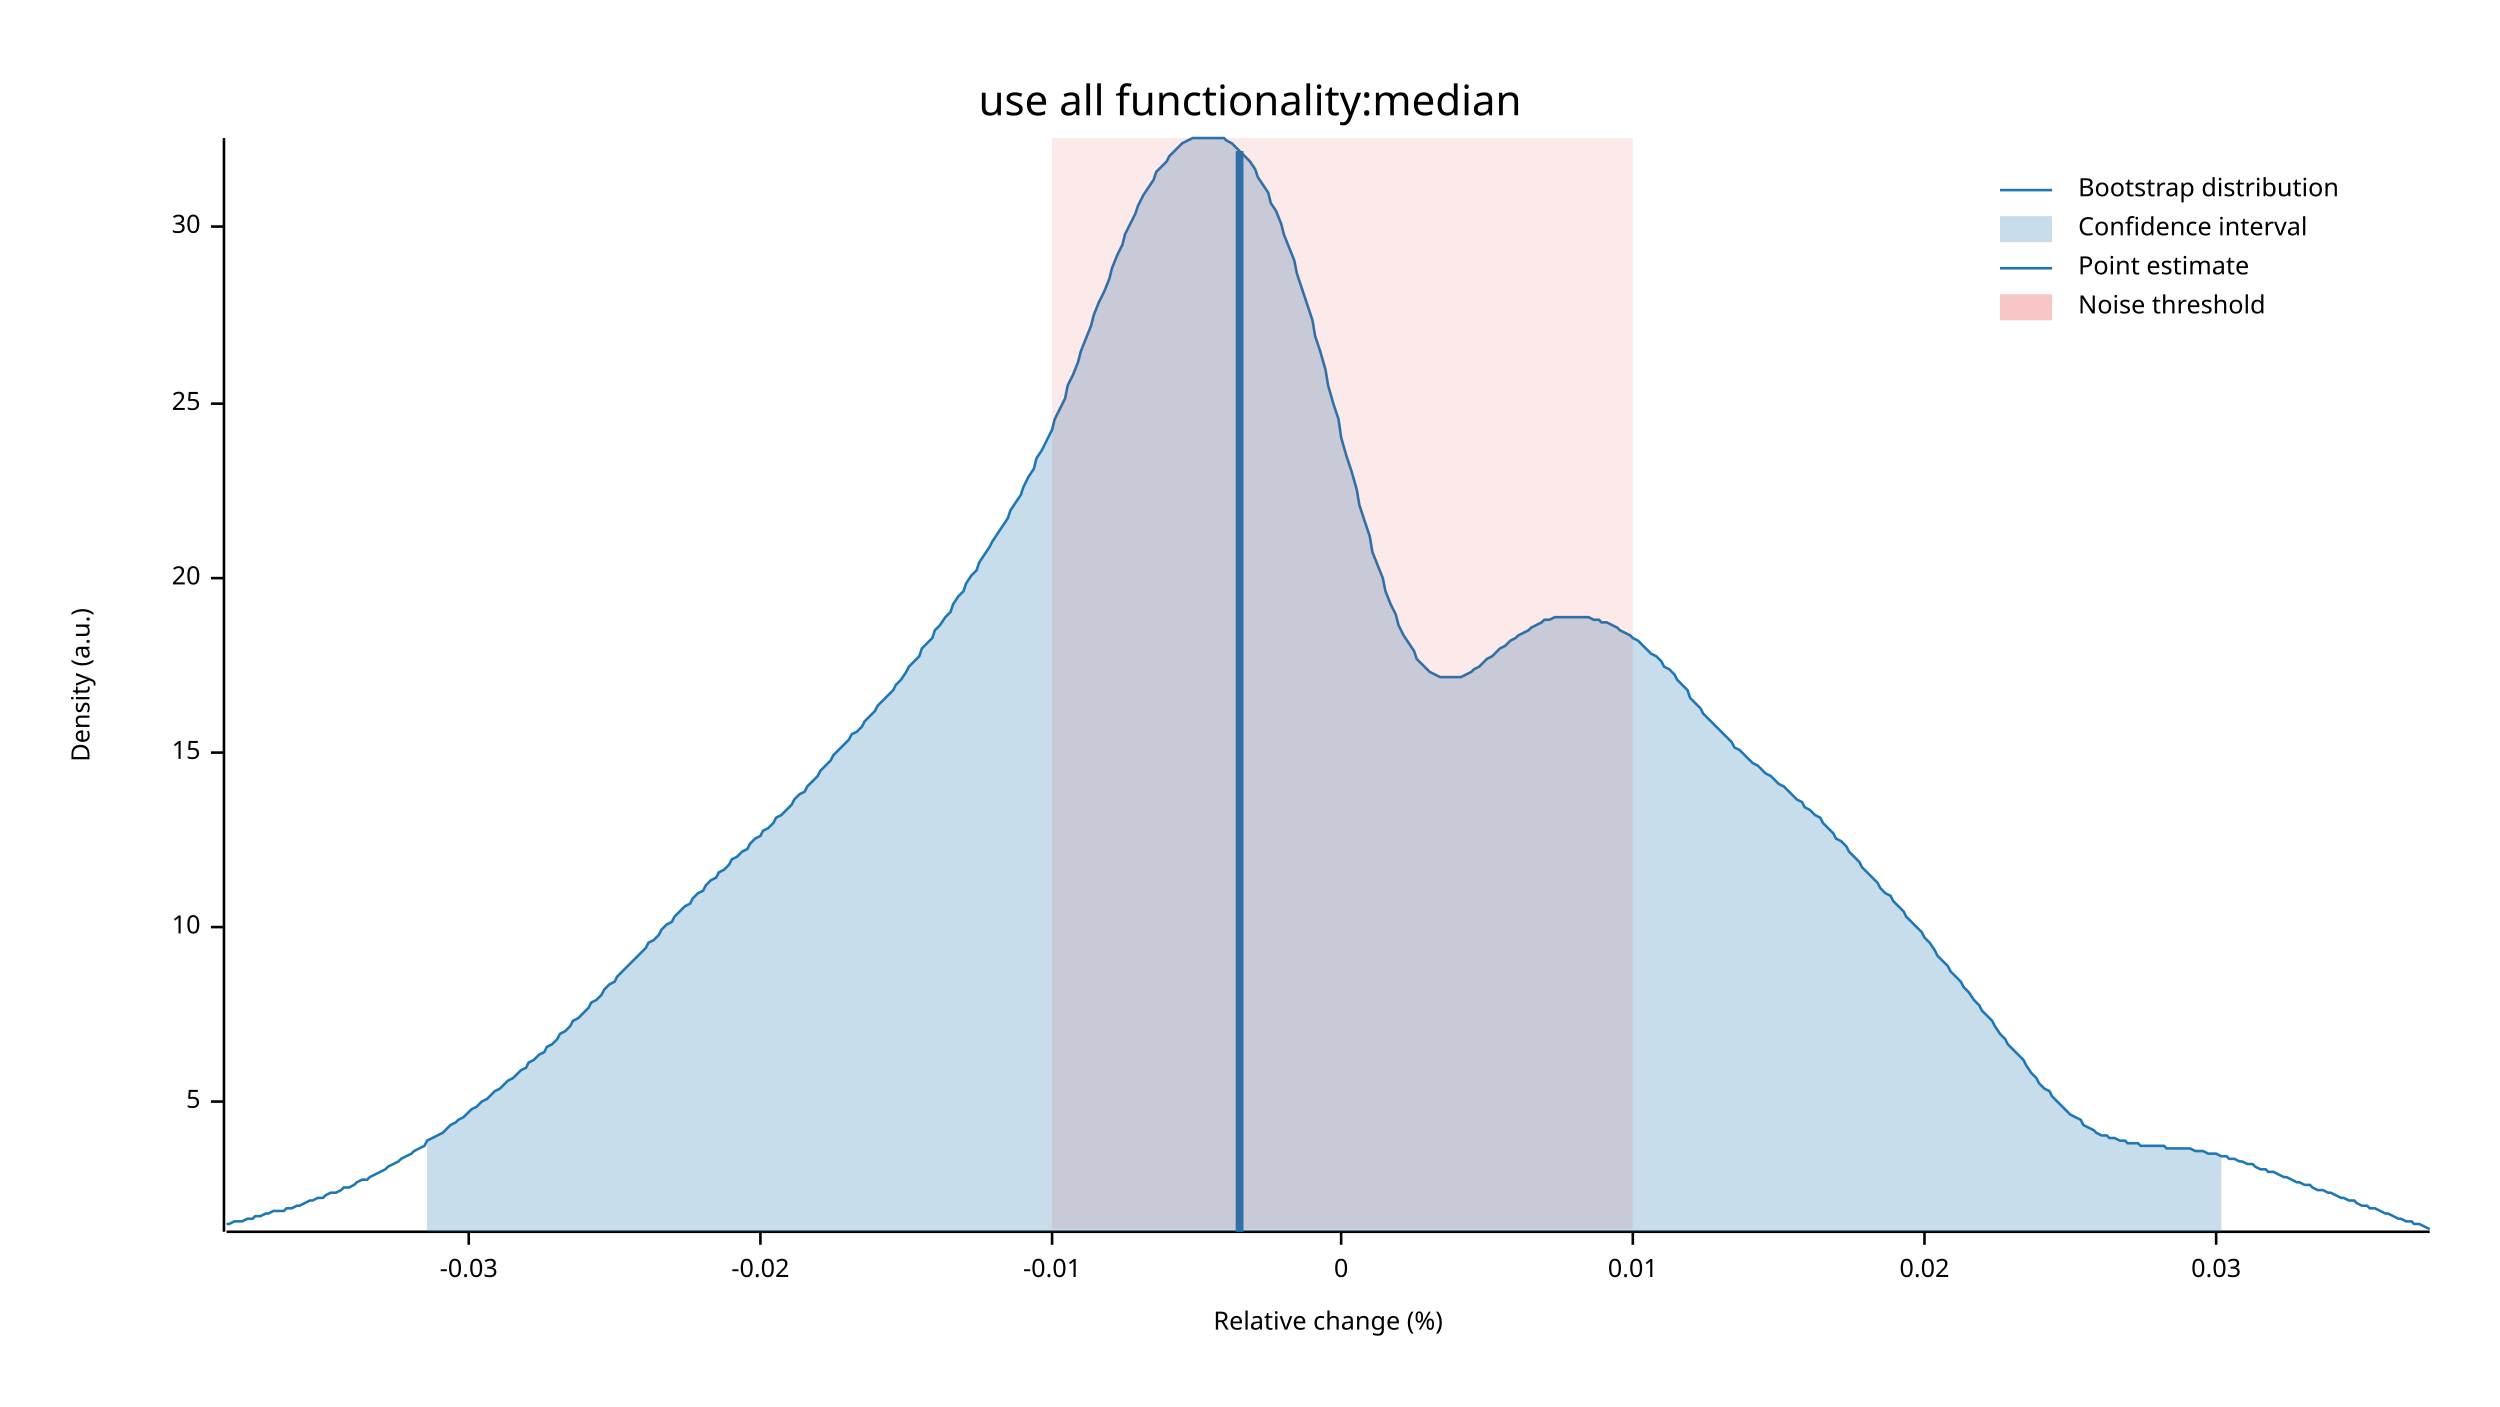
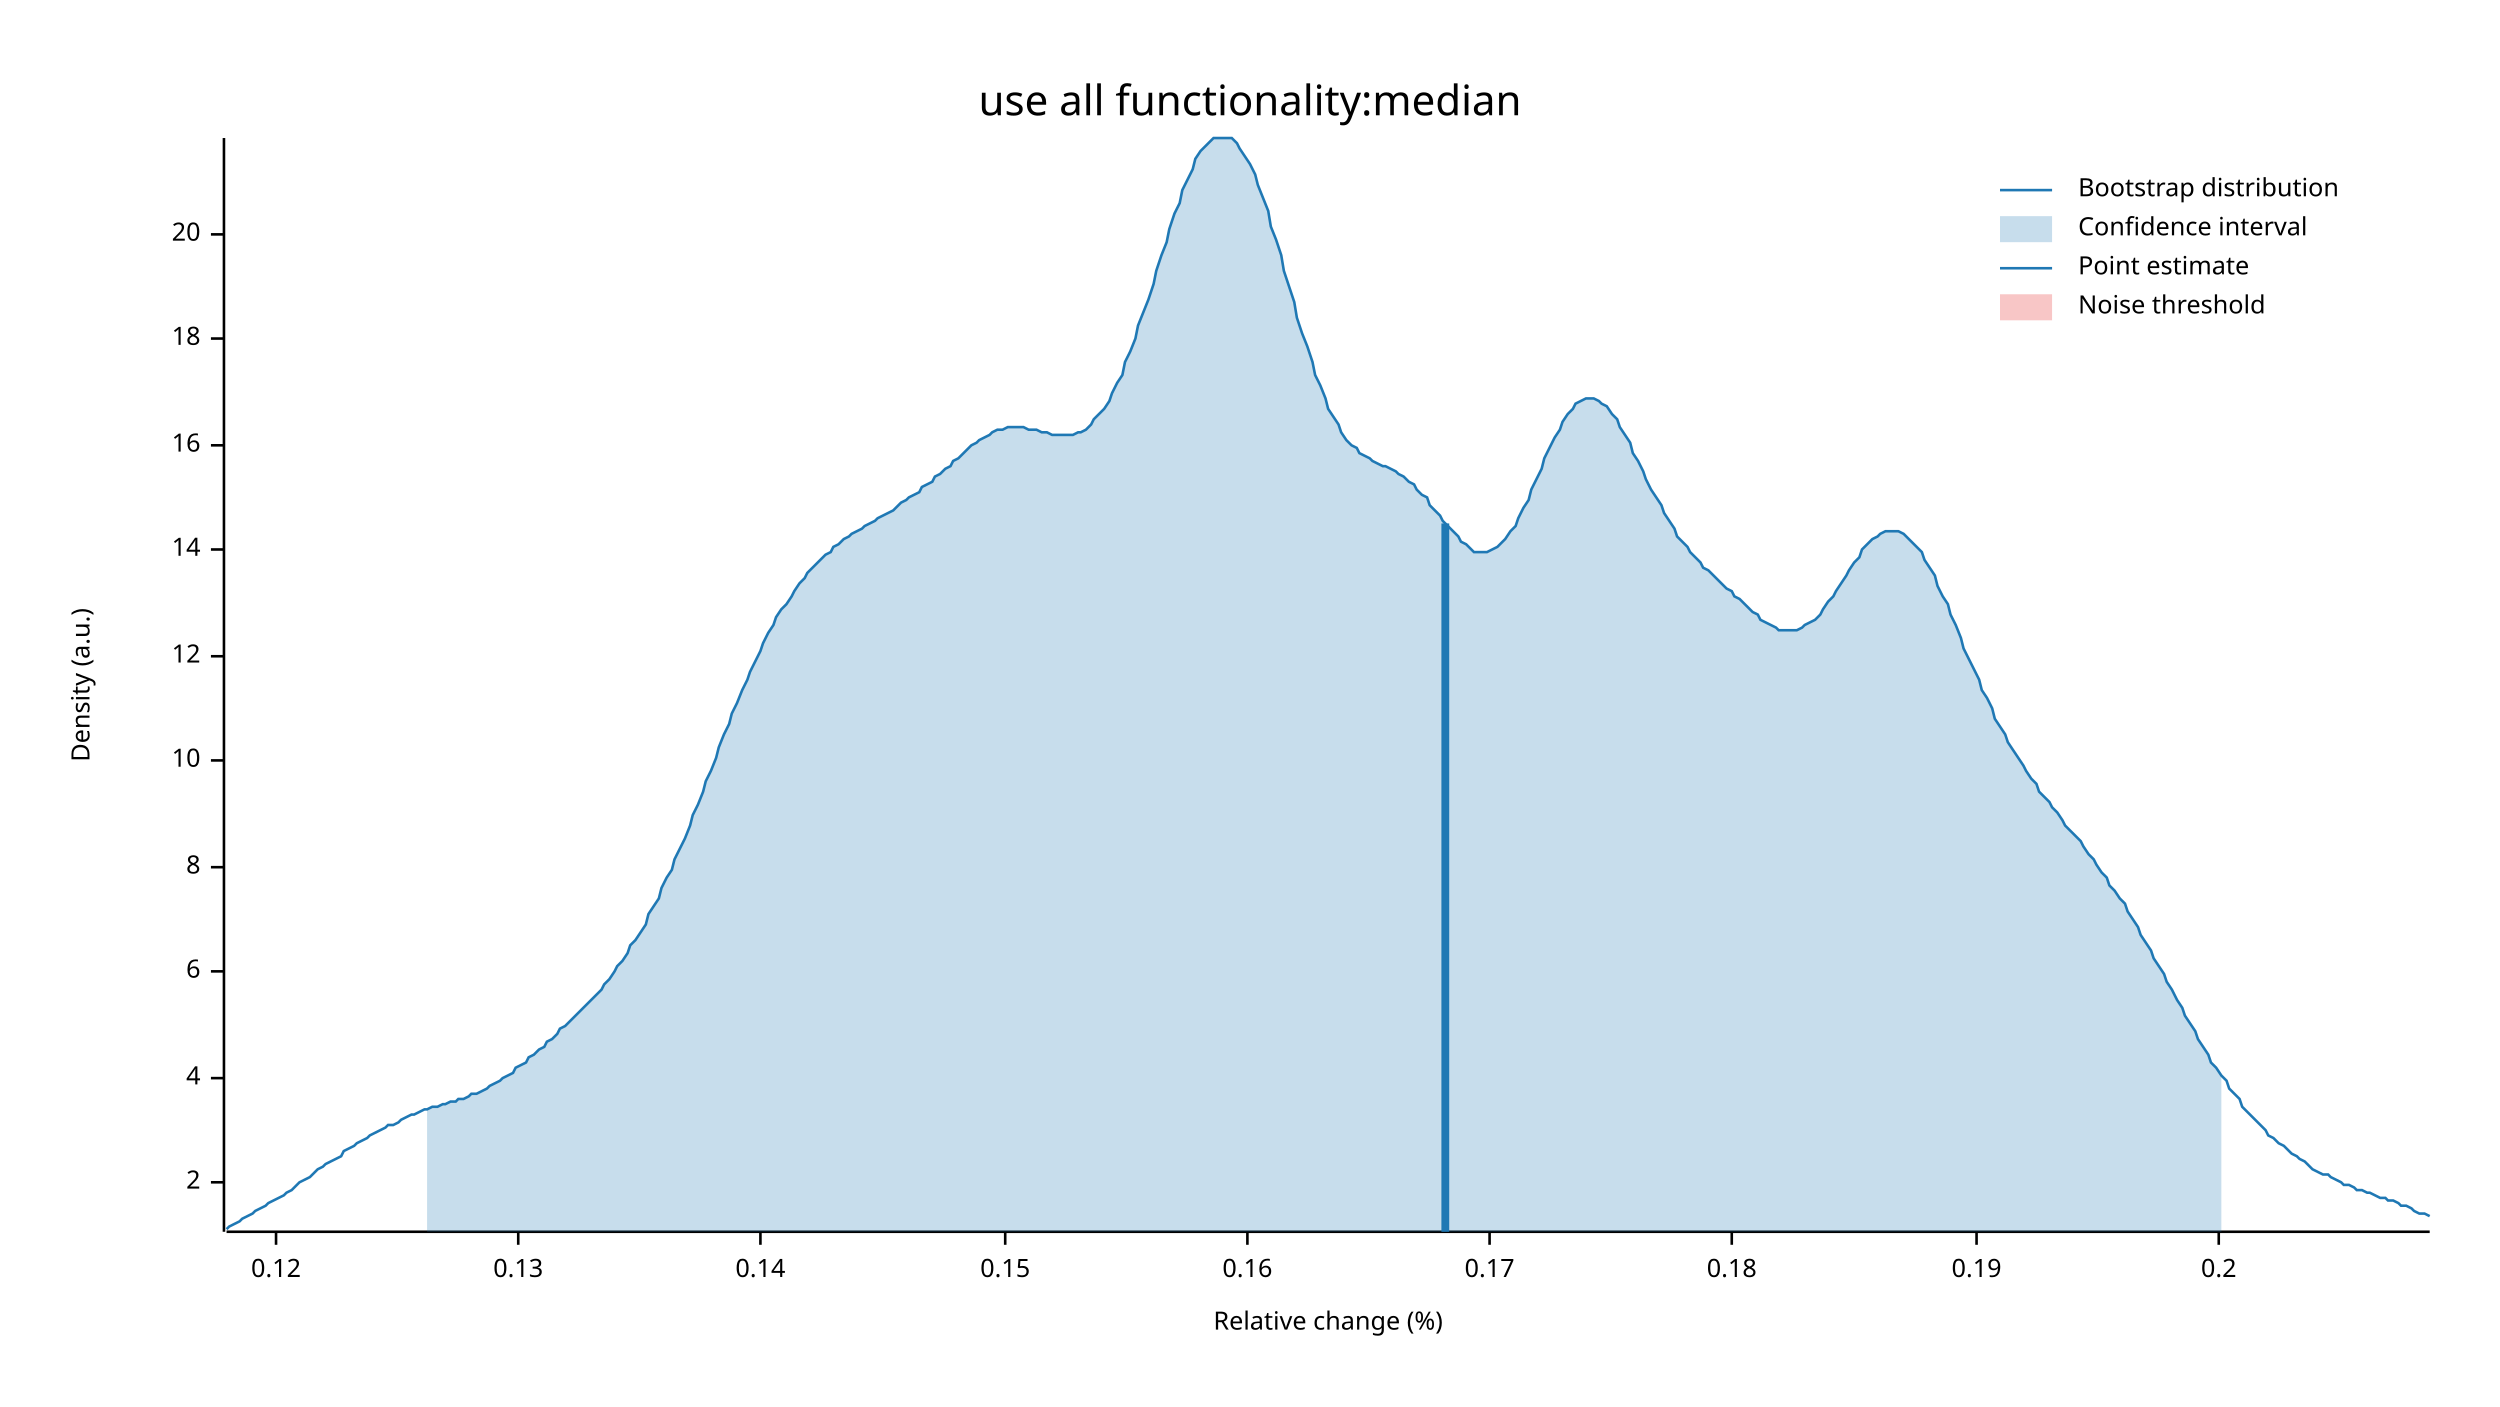
<svg xmlns="http://www.w3.org/2000/svg" width="960" height="540">
  <text x="480" y="32" dy="0.76em" text-anchor="middle" font-family="sans-serif" font-size="16.129" opacity="1" fill="#000000">
use all functionality:median
</text>
  <text x="27" y="263" dy="0.76em" text-anchor="middle" font-family="sans-serif" font-size="9.677" opacity="1" fill="#000000" transform="rotate(270, 27, 263)">
Density (a.u.)
</text>
  <text x="510" y="513" dy="-0.5ex" text-anchor="middle" font-family="sans-serif" font-size="9.677" opacity="1" fill="#000000">
Relative change (%)
</text>
  <polyline fill="none" opacity="1" stroke="#000000" stroke-width="1" points="86,53 86,473 " />
-   <text x="77" y="423" dy="0.5ex" text-anchor="end" font-family="sans-serif" font-size="9.677" opacity="1" fill="#000000">
- 5
+   <text x="77" y="454" dy="0.5ex" text-anchor="end" font-family="sans-serif" font-size="9.677" opacity="1" fill="#000000">
+ 2
</text>
-   <polyline fill="none" opacity="1" stroke="#000000" stroke-width="1" points="81,423 86,423 " />
-   <text x="77" y="356" dy="0.5ex" text-anchor="end" font-family="sans-serif" font-size="9.677" opacity="1" fill="#000000">
+   <polyline fill="none" opacity="1" stroke="#000000" stroke-width="1" points="81,454 86,454 " />
+   <text x="77" y="414" dy="0.5ex" text-anchor="end" font-family="sans-serif" font-size="9.677" opacity="1" fill="#000000">
+ 4
+ </text>
+   <polyline fill="none" opacity="1" stroke="#000000" stroke-width="1" points="81,414 86,414 " />
+   <text x="77" y="373" dy="0.5ex" text-anchor="end" font-family="sans-serif" font-size="9.677" opacity="1" fill="#000000">
+ 6
+ </text>
+   <polyline fill="none" opacity="1" stroke="#000000" stroke-width="1" points="81,373 86,373 " />
+   <text x="77" y="333" dy="0.5ex" text-anchor="end" font-family="sans-serif" font-size="9.677" opacity="1" fill="#000000">
+ 8
+ </text>
+   <polyline fill="none" opacity="1" stroke="#000000" stroke-width="1" points="81,333 86,333 " />
+   <text x="77" y="292" dy="0.5ex" text-anchor="end" font-family="sans-serif" font-size="9.677" opacity="1" fill="#000000">
10
</text>
-   <polyline fill="none" opacity="1" stroke="#000000" stroke-width="1" points="81,356 86,356 " />
-   <text x="77" y="289" dy="0.5ex" text-anchor="end" font-family="sans-serif" font-size="9.677" opacity="1" fill="#000000">
- 15
+   <polyline fill="none" opacity="1" stroke="#000000" stroke-width="1" points="81,292 86,292 " />
+   <text x="77" y="252" dy="0.5ex" text-anchor="end" font-family="sans-serif" font-size="9.677" opacity="1" fill="#000000">
+ 12
</text>
-   <polyline fill="none" opacity="1" stroke="#000000" stroke-width="1" points="81,289 86,289 " />
-   <text x="77" y="222" dy="0.5ex" text-anchor="end" font-family="sans-serif" font-size="9.677" opacity="1" fill="#000000">
+   <polyline fill="none" opacity="1" stroke="#000000" stroke-width="1" points="81,252 86,252 " />
+   <text x="77" y="211" dy="0.5ex" text-anchor="end" font-family="sans-serif" font-size="9.677" opacity="1" fill="#000000">
+ 14
+ </text>
+   <polyline fill="none" opacity="1" stroke="#000000" stroke-width="1" points="81,211 86,211 " />
+   <text x="77" y="171" dy="0.5ex" text-anchor="end" font-family="sans-serif" font-size="9.677" opacity="1" fill="#000000">
+ 16
+ </text>
+   <polyline fill="none" opacity="1" stroke="#000000" stroke-width="1" points="81,171 86,171 " />
+   <text x="77" y="130" dy="0.5ex" text-anchor="end" font-family="sans-serif" font-size="9.677" opacity="1" fill="#000000">
+ 18
+ </text>
+   <polyline fill="none" opacity="1" stroke="#000000" stroke-width="1" points="81,130 86,130 " />
+   <text x="77" y="90" dy="0.5ex" text-anchor="end" font-family="sans-serif" font-size="9.677" opacity="1" fill="#000000">
20
</text>
-   <polyline fill="none" opacity="1" stroke="#000000" stroke-width="1" points="81,222 86,222 " />
-   <text x="77" y="155" dy="0.5ex" text-anchor="end" font-family="sans-serif" font-size="9.677" opacity="1" fill="#000000">
- 25
+   <polyline fill="none" opacity="1" stroke="#000000" stroke-width="1" points="81,90 86,90 " />
+   <polyline fill="none" opacity="1" stroke="#000000" stroke-width="1" points="87,473 933,473 " />
+   <text x="106" y="483" dy="0.76em" text-anchor="middle" font-family="sans-serif" font-size="9.677" opacity="1" fill="#000000">
+ 0.12
</text>
-   <polyline fill="none" opacity="1" stroke="#000000" stroke-width="1" points="81,155 86,155 " />
-   <text x="77" y="87" dy="0.5ex" text-anchor="end" font-family="sans-serif" font-size="9.677" opacity="1" fill="#000000">
- 30
+   <polyline fill="none" opacity="1" stroke="#000000" stroke-width="1" points="106,473 106,478 " />
+   <text x="199" y="483" dy="0.76em" text-anchor="middle" font-family="sans-serif" font-size="9.677" opacity="1" fill="#000000">
+ 0.13
</text>
-   <polyline fill="none" opacity="1" stroke="#000000" stroke-width="1" points="81,87 86,87 " />
-   <polyline fill="none" opacity="1" stroke="#000000" stroke-width="1" points="87,473 933,473 " />
-   <text x="180" y="483" dy="0.76em" text-anchor="middle" font-family="sans-serif" font-size="9.677" opacity="1" fill="#000000">
- -0.03
- </text>
-   <polyline fill="none" opacity="1" stroke="#000000" stroke-width="1" points="180,473 180,478 " />
+   <polyline fill="none" opacity="1" stroke="#000000" stroke-width="1" points="199,473 199,478 " />
  <text x="292" y="483" dy="0.76em" text-anchor="middle" font-family="sans-serif" font-size="9.677" opacity="1" fill="#000000">
- -0.02
+ 0.14
</text>
  <polyline fill="none" opacity="1" stroke="#000000" stroke-width="1" points="292,473 292,478 " />
-   <text x="404" y="483" dy="0.76em" text-anchor="middle" font-family="sans-serif" font-size="9.677" opacity="1" fill="#000000">
- -0.01
+   <text x="386" y="483" dy="0.76em" text-anchor="middle" font-family="sans-serif" font-size="9.677" opacity="1" fill="#000000">
+ 0.15
</text>
-   <polyline fill="none" opacity="1" stroke="#000000" stroke-width="1" points="404,473 404,478 " />
-   <text x="515" y="483" dy="0.76em" text-anchor="middle" font-family="sans-serif" font-size="9.677" opacity="1" fill="#000000">
- 0
+   <polyline fill="none" opacity="1" stroke="#000000" stroke-width="1" points="386,473 386,478 " />
+   <text x="479" y="483" dy="0.76em" text-anchor="middle" font-family="sans-serif" font-size="9.677" opacity="1" fill="#000000">
+ 0.16
</text>
-   <polyline fill="none" opacity="1" stroke="#000000" stroke-width="1" points="515,473 515,478 " />
-   <text x="627" y="483" dy="0.76em" text-anchor="middle" font-family="sans-serif" font-size="9.677" opacity="1" fill="#000000">
- 0.01
+   <polyline fill="none" opacity="1" stroke="#000000" stroke-width="1" points="479,473 479,478 " />
+   <text x="572" y="483" dy="0.76em" text-anchor="middle" font-family="sans-serif" font-size="9.677" opacity="1" fill="#000000">
+ 0.17
</text>
-   <polyline fill="none" opacity="1" stroke="#000000" stroke-width="1" points="627,473 627,478 " />
-   <text x="739" y="483" dy="0.76em" text-anchor="middle" font-family="sans-serif" font-size="9.677" opacity="1" fill="#000000">
- 0.02
+   <polyline fill="none" opacity="1" stroke="#000000" stroke-width="1" points="572,473 572,478 " />
+   <text x="665" y="483" dy="0.76em" text-anchor="middle" font-family="sans-serif" font-size="9.677" opacity="1" fill="#000000">
+ 0.18
</text>
-   <polyline fill="none" opacity="1" stroke="#000000" stroke-width="1" points="739,473 739,478 " />
-   <text x="851" y="483" dy="0.76em" text-anchor="middle" font-family="sans-serif" font-size="9.677" opacity="1" fill="#000000">
- 0.03
+   <polyline fill="none" opacity="1" stroke="#000000" stroke-width="1" points="665,473 665,478 " />
+   <text x="759" y="483" dy="0.76em" text-anchor="middle" font-family="sans-serif" font-size="9.677" opacity="1" fill="#000000">
+ 0.19
</text>
-   <polyline fill="none" opacity="1" stroke="#000000" stroke-width="1" points="851,473 851,478 " />
-   <polyline fill="none" opacity="1" stroke="#1F78B4" stroke-width="1" points="87,470 88,470 90,469 92,469 93,469 95,468 97,468 98,467 100,467 102,466 103,466 105,465 107,465 109,465 110,464 112,464 114,463 115,463 117,462 119,461 120,461 122,460 124,460 125,459 127,458 129,458 131,457 132,456 134,456 136,455 137,454 139,453 141,453 142,452 144,451 146,450 148,449 149,448 151,447 153,446 154,445 156,444 158,443 159,442 161,441 163,440 164,438 166,437 168,436 170,435 171,434 173,432 175,431 176,430 178,429 180,427 181,426 183,425 185,423 187,422 188,421 190,419 192,418 193,417 195,415 197,414 198,413 200,411 202,410 203,408 205,407 207,405 209,404 210,402 212,401 214,399 215,397 217,396 219,394 220,392 222,391 224,389 226,387 227,385 229,384 231,382 232,380 234,378 236,377 237,375 239,373 241,371 242,370 244,368 246,366 248,364 249,362 251,361 253,359 254,357 256,355 258,354 259,352 261,350 263,348 265,347 266,345 268,343 270,342 271,340 273,338 275,337 276,335 278,334 280,332 281,330 283,329 285,327 287,326 288,324 290,322 292,321 293,319 295,318 297,316 298,314 300,313 302,311 304,309 305,307 307,305 309,304 310,302 312,300 314,298 315,296 317,294 319,292 320,290 322,288 324,286 326,284 327,282 329,281 331,279 332,277 334,275 336,273 337,271 339,269 341,267 343,265 344,263 346,261 348,258 349,256 351,254 353,252 354,249 356,247 358,245 359,242 361,240 363,237 365,235 366,232 368,229 370,227 371,224 373,221 375,219 376,216 378,213 380,210 381,208 383,205 385,202 387,199 388,196 390,193 392,190 393,187 395,183 397,180 398,176 400,173 402,169 404,165 405,161 407,157 409,153 410,148 412,144 414,139 415,135 417,130 419,125 420,121 422,116 424,112 426,107 427,103 429,98 431,94 432,90 434,86 436,82 437,79 439,75 441,72 443,69 444,66 446,64 448,62 449,60 451,58 453,56 454,55 456,54 458,53 459,53 461,53 463,53 465,53 466,53 468,53 470,53 471,54 473,55 475,57 476,58 478,60 480,62 482,65 483,68 485,71 487,74 488,78 490,81 492,86 493,90 495,95 497,100 498,105 500,111 502,117 504,123 505,129 507,135 509,142 510,148 512,155 514,161 515,168 517,175 519,181 521,188 522,194 524,200 526,206 527,212 529,217 531,222 532,227 534,232 536,236 537,240 539,244 541,247 543,250 544,253 546,255 548,257 549,258 551,259 553,260 554,260 556,260 558,260 560,260 561,260 563,259 565,258 566,257 568,256 570,254 571,253 573,252 575,250 576,249 578,248 580,246 582,245 583,244 585,243 587,242 588,241 590,240 592,239 593,238 595,238 597,237 599,237 600,237 602,237 604,237 605,237 607,237 609,237 610,237 612,238 614,238 615,239 617,239 619,240 621,241 622,242 624,243 626,244 627,245 629,246 631,248 632,249 634,251 636,252 638,254 639,256 641,257 643,259 644,261 646,263 648,265 649,268 651,270 653,272 654,274 656,276 658,278 660,280 661,281 663,283 665,285 666,287 668,288 670,290 671,291 673,293 675,294 676,295 678,297 680,298 682,300 683,301 685,302 687,304 688,305 690,307 692,308 693,310 695,311 697,313 699,314 700,316 702,318 704,320 705,322 707,323 709,325 710,327 712,329 714,331 715,333 717,335 719,337 721,339 722,341 724,343 726,344 727,346 729,348 731,350 732,352 734,354 736,356 738,358 739,360 741,362 743,365 744,367 746,369 748,371 749,373 751,375 753,377 754,379 756,381 758,384 760,386 761,388 763,390 765,392 766,394 768,397 770,399 771,401 773,403 775,405 777,407 778,409 780,412 782,414 783,416 785,418 787,419 788,421 790,423 792,425 793,426 795,428 797,429 799,430 800,432 802,433 804,434 805,435 807,436 809,436 810,437 812,437 814,438 816,438 817,439 819,439 821,439 822,440 824,440 826,440 827,440 829,440 831,440 832,441 834,441 836,441 838,441 839,441 841,441 843,442 844,442 846,442 848,443 849,443 851,443 853,444 855,444 856,445 858,445 860,446 861,446 863,447 865,447 866,448 868,449 870,449 871,450 873,450 875,451 877,452 878,452 880,453 882,454 883,454 885,455 887,455 888,456 890,457 892,457 894,458 895,458 897,459 899,460 900,460 902,461 904,461 905,462 907,463 909,463 910,464 912,464 914,465 916,466 917,466 919,467 921,468 922,468 924,469 926,469 927,470 929,470 931,471 933,472 " />
-   <polygon opacity="0.25" fill="#1F78B4" points="164,438 166,437 168,436 170,435 171,434 173,432 175,431 176,430 178,429 180,427 181,426 183,425 185,423 187,422 188,421 190,419 192,418 193,417 195,415 197,414 198,413 200,411 202,410 203,408 205,407 207,405 209,404 210,402 212,401 214,399 215,397 217,396 219,394 220,392 222,391 224,389 226,387 227,385 229,384 231,382 232,380 234,378 236,377 237,375 239,373 241,371 242,370 244,368 246,366 248,364 249,362 251,361 253,359 254,357 256,355 258,354 259,352 261,350 263,348 265,347 266,345 268,343 270,342 271,340 273,338 275,337 276,335 278,334 280,332 281,330 283,329 285,327 287,326 288,324 290,322 292,321 293,319 295,318 297,316 298,314 300,313 302,311 304,309 305,307 307,305 309,304 310,302 312,300 314,298 315,296 317,294 319,292 320,290 322,288 324,286 326,284 327,282 329,281 331,279 332,277 334,275 336,273 337,271 339,269 341,267 343,265 344,263 346,261 348,258 349,256 351,254 353,252 354,249 356,247 358,245 359,242 361,240 363,237 365,235 366,232 368,229 370,227 371,224 373,221 375,219 376,216 378,213 380,210 381,208 383,205 385,202 387,199 388,196 390,193 392,190 393,187 395,183 397,180 398,176 400,173 402,169 404,165 405,161 407,157 409,153 410,148 412,144 414,139 415,135 417,130 419,125 420,121 422,116 424,112 426,107 427,103 429,98 431,94 432,90 434,86 436,82 437,79 439,75 441,72 443,69 444,66 446,64 448,62 449,60 451,58 453,56 454,55 456,54 458,53 459,53 461,53 463,53 465,53 466,53 468,53 470,53 471,54 473,55 475,57 476,58 478,60 480,62 482,65 483,68 485,71 487,74 488,78 490,81 492,86 493,90 495,95 497,100 498,105 500,111 502,117 504,123 505,129 507,135 509,142 510,148 512,155 514,161 515,168 517,175 519,181 521,188 522,194 524,200 526,206 527,212 529,217 531,222 532,227 534,232 536,236 537,240 539,244 541,247 543,250 544,253 546,255 548,257 549,258 551,259 553,260 554,260 556,260 558,260 560,260 561,260 563,259 565,258 566,257 568,256 570,254 571,253 573,252 575,250 576,249 578,248 580,246 582,245 583,244 585,243 587,242 588,241 590,240 592,239 593,238 595,238 597,237 599,237 600,237 602,237 604,237 605,237 607,237 609,237 610,237 612,238 614,238 615,239 617,239 619,240 621,241 622,242 624,243 626,244 627,245 629,246 631,248 632,249 634,251 636,252 638,254 639,256 641,257 643,259 644,261 646,263 648,265 649,268 651,270 653,272 654,274 656,276 658,278 660,280 661,281 663,283 665,285 666,287 668,288 670,290 671,291 673,293 675,294 676,295 678,297 680,298 682,300 683,301 685,302 687,304 688,305 690,307 692,308 693,310 695,311 697,313 699,314 700,316 702,318 704,320 705,322 707,323 709,325 710,327 712,329 714,331 715,333 717,335 719,337 721,339 722,341 724,343 726,344 727,346 729,348 731,350 732,352 734,354 736,356 738,358 739,360 741,362 743,365 744,367 746,369 748,371 749,373 751,375 753,377 754,379 756,381 758,384 760,386 761,388 763,390 765,392 766,394 768,397 770,399 771,401 773,403 775,405 777,407 778,409 780,412 782,414 783,416 785,418 787,419 788,421 790,423 792,425 793,426 795,428 797,429 799,430 800,432 802,433 804,434 805,435 807,436 809,436 810,437 812,437 814,438 816,438 817,439 819,439 821,439 822,440 824,440 826,440 827,440 829,440 831,440 832,441 834,441 836,441 838,441 839,441 841,441 843,442 844,442 846,442 848,443 849,443 851,443 853,444 853,473 164,473 " />
-   <polyline fill="none" opacity="1" stroke="#1F78B4" stroke-width="3" points="476,473 476,58 " />
-   <rect x="404" y="53" width="223" height="419" opacity="0.1" fill="#E31A1C" stroke="none" />
+   <polyline fill="none" opacity="1" stroke="#000000" stroke-width="1" points="759,473 759,478 " />
+   <text x="852" y="483" dy="0.76em" text-anchor="middle" font-family="sans-serif" font-size="9.677" opacity="1" fill="#000000">
+ 0.2
+ </text>
+   <polyline fill="none" opacity="1" stroke="#000000" stroke-width="1" points="852,473 852,478 " />
+   <polyline fill="none" opacity="1" stroke="#1F78B4" stroke-width="1" points="87,472 88,471 90,470 92,469 93,468 95,467 97,466 98,465 100,464 102,463 103,462 105,461 107,460 109,459 110,458 112,457 114,455 115,454 117,453 119,452 120,451 122,449 124,448 125,447 127,446 129,445 131,444 132,442 134,441 136,440 137,439 139,438 141,437 142,436 144,435 146,434 148,433 149,432 151,432 153,431 154,430 156,429 158,428 159,428 161,427 163,426 164,426 166,425 168,425 170,424 171,424 173,423 175,423 176,422 178,422 180,421 181,420 183,420 185,419 187,418 188,417 190,416 192,415 193,414 195,413 197,412 198,410 200,409 202,408 203,406 205,405 207,403 209,402 210,400 212,399 214,397 215,395 217,394 219,392 220,391 222,389 224,387 226,385 227,384 229,382 231,380 232,378 234,376 236,373 237,371 239,369 241,366 242,363 244,361 246,358 248,355 249,351 251,348 253,345 254,341 256,337 258,334 259,330 261,326 263,322 265,317 266,313 268,309 270,304 271,300 273,296 275,291 276,287 278,282 280,278 281,274 283,270 285,265 287,261 288,258 290,254 292,250 293,247 295,243 297,240 298,237 300,234 302,232 304,229 305,227 307,224 309,222 310,220 312,218 314,216 315,215 317,213 319,212 320,210 322,209 324,207 326,206 327,205 329,204 331,203 332,202 334,201 336,200 337,199 339,198 341,197 343,196 344,195 346,193 348,192 349,191 351,190 353,189 354,187 356,186 358,185 359,183 361,182 363,180 365,179 366,177 368,176 370,174 371,173 373,171 375,170 376,169 378,168 380,167 381,166 383,165 385,165 387,164 388,164 390,164 392,164 393,164 395,165 397,165 398,165 400,166 402,166 404,167 405,167 407,167 409,167 410,167 412,167 414,166 415,166 417,165 419,163 420,161 422,159 424,157 426,154 427,151 429,147 431,144 432,139 434,135 436,130 437,125 439,120 441,115 443,109 444,104 446,98 448,93 449,88 451,82 453,78 454,73 456,69 458,65 459,61 461,58 463,56 465,54 466,53 468,53 470,53 471,53 473,53 475,55 476,57 478,60 480,63 482,67 483,71 485,76 487,81 488,87 490,92 492,98 493,104 495,110 497,116 498,122 500,128 502,133 504,139 505,144 507,148 509,153 510,157 512,160 514,163 515,166 517,169 519,171 521,172 522,174 524,175 526,176 527,177 529,178 531,179 532,179 534,180 536,181 537,182 539,183 541,185 543,186 544,188 546,190 548,191 549,194 551,196 553,198 554,200 556,202 558,204 560,206 561,208 563,209 565,211 566,212 568,212 570,212 571,212 573,211 575,210 576,209 578,207 580,204 582,202 583,199 585,195 587,192 588,188 590,184 592,180 593,176 595,172 597,168 599,165 600,162 602,159 604,157 605,155 607,154 609,153 610,153 612,153 614,154 615,155 617,156 619,159 621,161 622,164 624,167 626,170 627,174 629,177 631,181 632,184 634,188 636,191 638,194 639,197 641,200 643,203 644,206 646,208 648,210 649,212 651,214 653,216 654,218 656,219 658,221 660,223 661,224 663,226 665,227 666,229 668,230 670,232 671,233 673,235 675,236 676,238 678,239 680,240 682,241 683,242 685,242 687,242 688,242 690,242 692,241 693,240 695,239 697,238 699,236 700,234 702,231 704,229 705,227 707,224 709,221 710,219 712,216 714,214 715,211 717,209 719,207 721,206 722,205 724,204 726,204 727,204 729,204 731,205 732,206 734,208 736,210 738,212 739,215 741,218 743,221 744,225 746,229 748,232 749,236 751,240 753,245 754,249 756,253 758,257 760,261 761,265 763,268 765,272 766,276 768,279 770,282 771,285 773,288 775,291 777,294 778,296 780,299 782,301 783,304 785,306 787,308 788,310 790,312 792,315 793,317 795,319 797,321 799,323 800,325 802,328 804,330 805,332 807,335 809,337 810,340 812,342 814,345 816,347 817,350 819,353 821,356 822,359 824,362 826,365 827,368 829,371 831,374 832,377 834,380 836,384 838,387 839,390 841,393 843,396 844,399 846,402 848,405 849,408 851,410 853,413 855,415 856,418 858,420 860,422 861,425 863,427 865,429 866,430 868,432 870,434 871,436 873,437 875,439 877,440 878,441 880,443 882,444 883,445 885,446 887,448 888,449 890,450 892,451 894,451 895,452 897,453 899,454 900,455 902,455 904,456 905,457 907,457 909,458 910,458 912,459 914,460 916,460 917,461 919,461 921,462 922,463 924,463 926,464 927,465 929,466 931,466 933,467 " />
+   <polygon opacity="0.25" fill="#1F78B4" points="164,426 166,425 168,425 170,424 171,424 173,423 175,423 176,422 178,422 180,421 181,420 183,420 185,419 187,418 188,417 190,416 192,415 193,414 195,413 197,412 198,410 200,409 202,408 203,406 205,405 207,403 209,402 210,400 212,399 214,397 215,395 217,394 219,392 220,391 222,389 224,387 226,385 227,384 229,382 231,380 232,378 234,376 236,373 237,371 239,369 241,366 242,363 244,361 246,358 248,355 249,351 251,348 253,345 254,341 256,337 258,334 259,330 261,326 263,322 265,317 266,313 268,309 270,304 271,300 273,296 275,291 276,287 278,282 280,278 281,274 283,270 285,265 287,261 288,258 290,254 292,250 293,247 295,243 297,240 298,237 300,234 302,232 304,229 305,227 307,224 309,222 310,220 312,218 314,216 315,215 317,213 319,212 320,210 322,209 324,207 326,206 327,205 329,204 331,203 332,202 334,201 336,200 337,199 339,198 341,197 343,196 344,195 346,193 348,192 349,191 351,190 353,189 354,187 356,186 358,185 359,183 361,182 363,180 365,179 366,177 368,176 370,174 371,173 373,171 375,170 376,169 378,168 380,167 381,166 383,165 385,165 387,164 388,164 390,164 392,164 393,164 395,165 397,165 398,165 400,166 402,166 404,167 405,167 407,167 409,167 410,167 412,167 414,166 415,166 417,165 419,163 420,161 422,159 424,157 426,154 427,151 429,147 431,144 432,139 434,135 436,130 437,125 439,120 441,115 443,109 444,104 446,98 448,93 449,88 451,82 453,78 454,73 456,69 458,65 459,61 461,58 463,56 465,54 466,53 468,53 470,53 471,53 473,53 475,55 476,57 478,60 480,63 482,67 483,71 485,76 487,81 488,87 490,92 492,98 493,104 495,110 497,116 498,122 500,128 502,133 504,139 505,144 507,148 509,153 510,157 512,160 514,163 515,166 517,169 519,171 521,172 522,174 524,175 526,176 527,177 529,178 531,179 532,179 534,180 536,181 537,182 539,183 541,185 543,186 544,188 546,190 548,191 549,194 551,196 553,198 554,200 556,202 558,204 560,206 561,208 563,209 565,211 566,212 568,212 570,212 571,212 573,211 575,210 576,209 578,207 580,204 582,202 583,199 585,195 587,192 588,188 590,184 592,180 593,176 595,172 597,168 599,165 600,162 602,159 604,157 605,155 607,154 609,153 610,153 612,153 614,154 615,155 617,156 619,159 621,161 622,164 624,167 626,170 627,174 629,177 631,181 632,184 634,188 636,191 638,194 639,197 641,200 643,203 644,206 646,208 648,210 649,212 651,214 653,216 654,218 656,219 658,221 660,223 661,224 663,226 665,227 666,229 668,230 670,232 671,233 673,235 675,236 676,238 678,239 680,240 682,241 683,242 685,242 687,242 688,242 690,242 692,241 693,240 695,239 697,238 699,236 700,234 702,231 704,229 705,227 707,224 709,221 710,219 712,216 714,214 715,211 717,209 719,207 721,206 722,205 724,204 726,204 727,204 729,204 731,205 732,206 734,208 736,210 738,212 739,215 741,218 743,221 744,225 746,229 748,232 749,236 751,240 753,245 754,249 756,253 758,257 760,261 761,265 763,268 765,272 766,276 768,279 770,282 771,285 773,288 775,291 777,294 778,296 780,299 782,301 783,304 785,306 787,308 788,310 790,312 792,315 793,317 795,319 797,321 799,323 800,325 802,328 804,330 805,332 807,335 809,337 810,340 812,342 814,345 816,347 817,350 819,353 821,356 822,359 824,362 826,365 827,368 829,371 831,374 832,377 834,380 836,384 838,387 839,390 841,393 843,396 844,399 846,402 848,405 849,408 851,410 853,413 853,473 164,473 " />
+   <polyline fill="none" opacity="1" stroke="#1F78B4" stroke-width="3" points="555,473 555,201 " />
+   <rect x="510" y="53" width="0" height="419" opacity="0.1" fill="#E31A1C" stroke="none" />
  <text x="798" y="68" dy="0.76em" text-anchor="start" font-family="sans-serif" font-size="9.677" opacity="1" fill="#000000">
Bootstrap distribution
</text>
  <text x="798" y="83" dy="0.76em" text-anchor="start" font-family="sans-serif" font-size="9.677" opacity="1" fill="#000000">
Confidence interval
</text>
  <text x="798" y="98" dy="0.76em" text-anchor="start" font-family="sans-serif" font-size="9.677" opacity="1" fill="#000000">
Point estimate
</text>
  <text x="798" y="113" dy="0.76em" text-anchor="start" font-family="sans-serif" font-size="9.677" opacity="1" fill="#000000">
Noise threshold
</text>
  <polyline fill="none" opacity="1" stroke="#1F78B4" stroke-width="1" points="768,73 788,73 " />
  <rect x="768" y="83" width="20" height="10" opacity="0.25" fill="#1F78B4" stroke="none" />
  <polyline fill="none" opacity="1" stroke="#1F78B4" stroke-width="1" points="768,103 788,103 " />
  <rect x="768" y="113" width="20" height="10" opacity="0.25" fill="#E31A1C" stroke="none" />
</svg>
